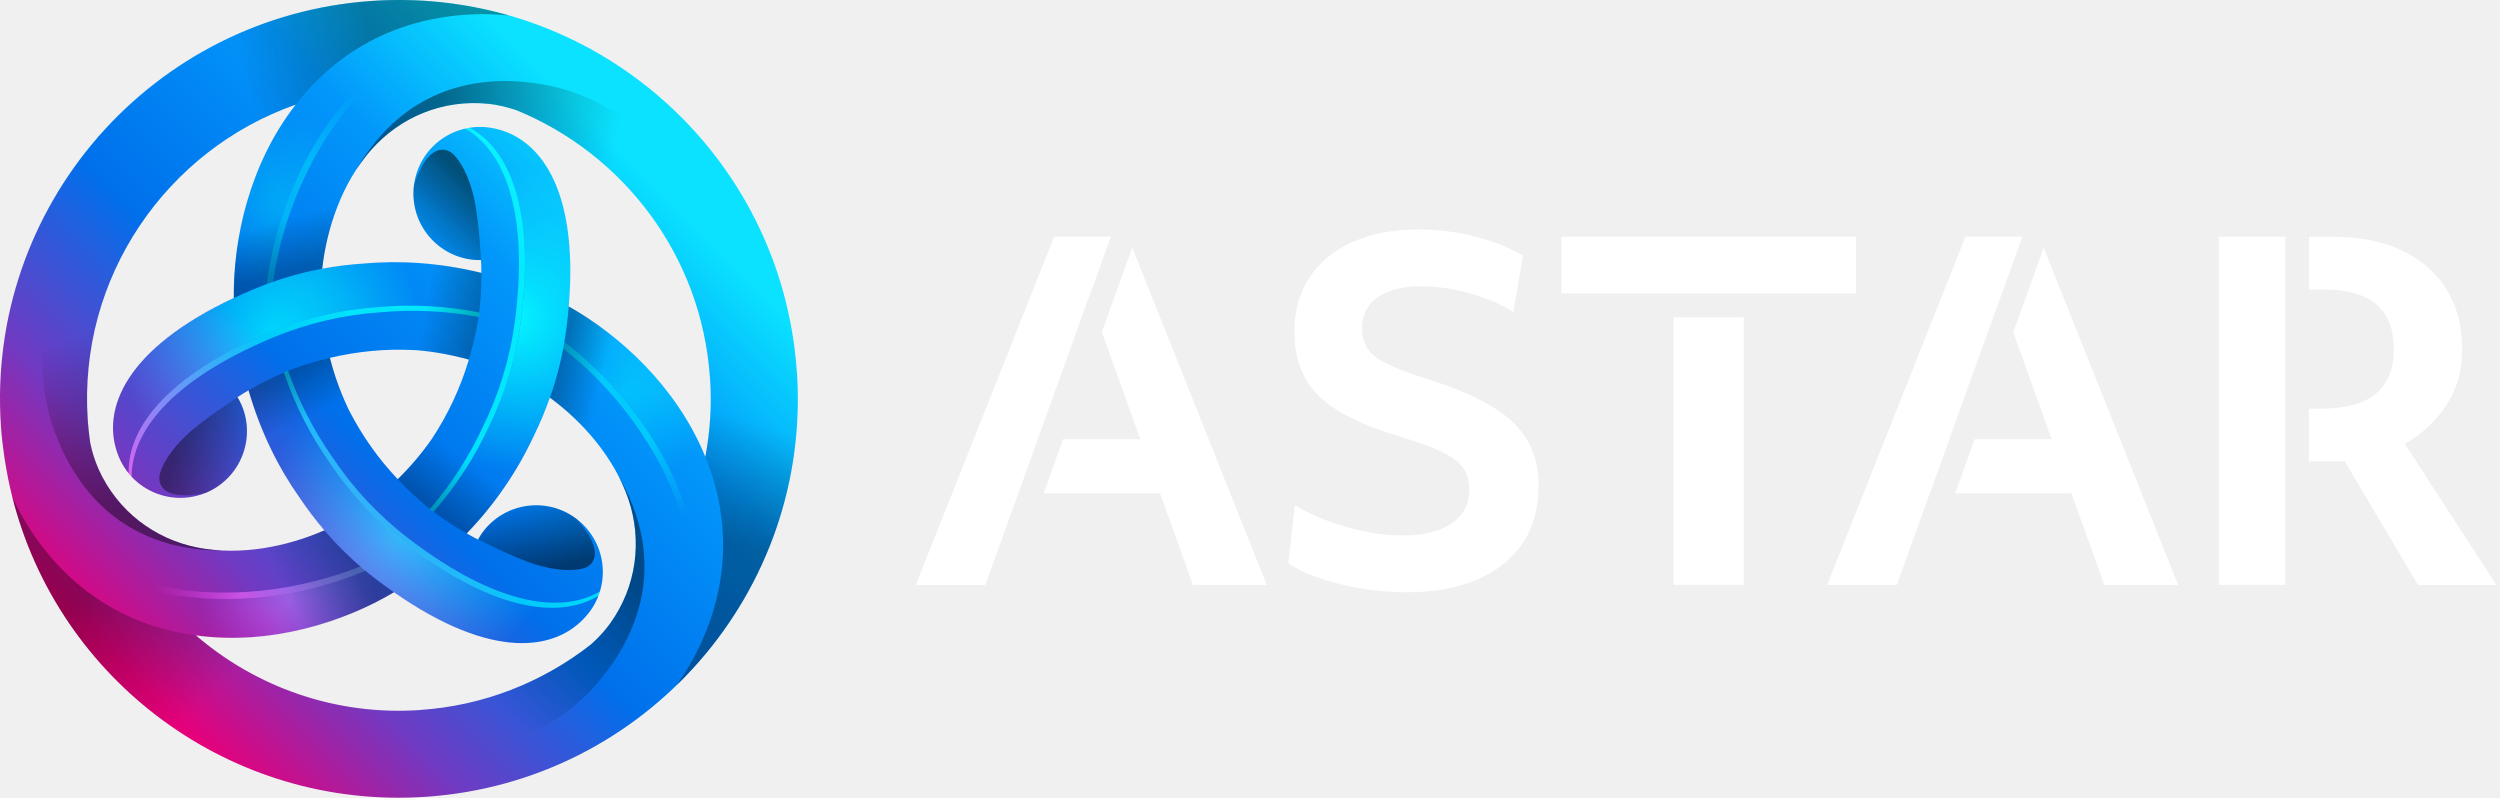
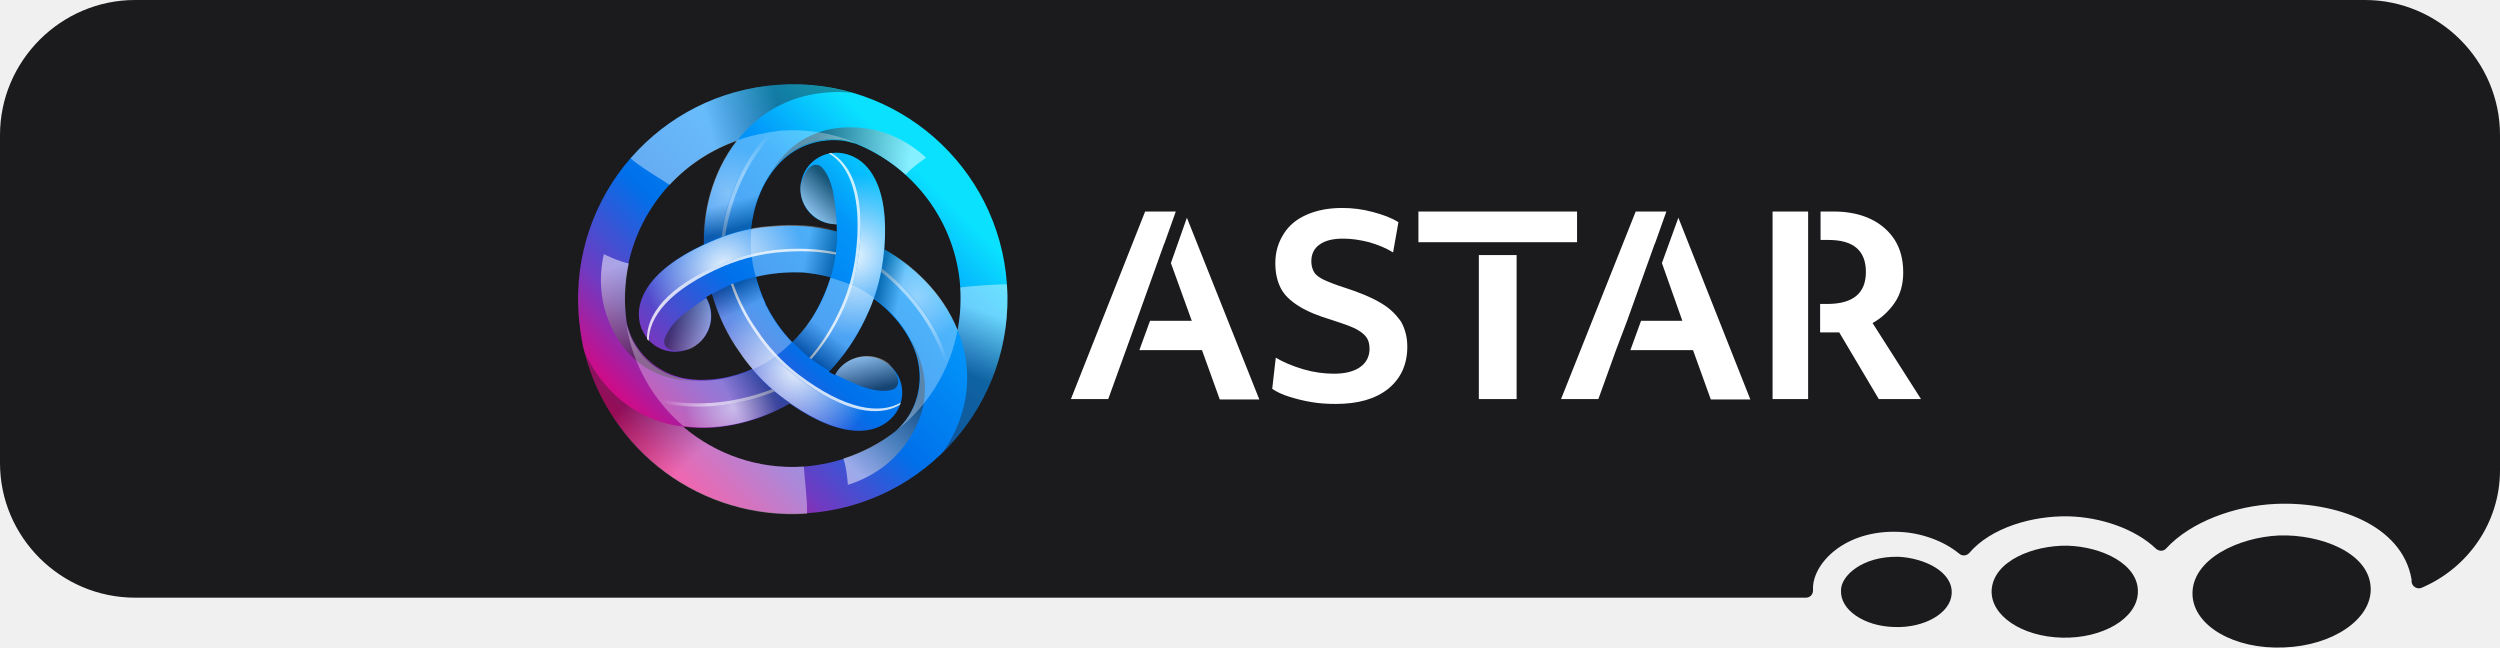
- <svg xmlns="http://www.w3.org/2000/svg" width="188" height="60" fill="none">
-   <path d="M59.923 27.965C58.8 11.433 44.49-1.053 27.963.07 19.73.631 12.5 4.466 7.454 10.211l-.015-.01c-.036.046-.067.092-.098.138C2.33 16.12-.49 23.801.07 32.036c.052.786.144 1.556.257 2.32 0 .037.01.067.015.103.077.503.165 1.007.262 1.5a29.526 29.526 0 0 0 .308 1.36c3.466 13.816 16.409 23.601 31.123 22.6 16.527-1.124 29.018-15.433 27.894-31.964l-.006.01Zm-6.53.446c.139 2.034.01 4.026-.354 5.946 0-.01-.01-.02-.01-.031-2.178-5.314-6.48-9.154-10.259-11.275.765-9.005-2.29-12.804-5.75-13.42a5.005 5.005 0 0 0-5.889 4.287 5.005 5.005 0 0 0 4.334 5.606c.241.031.477.041.708.036a19 19 0 0 1 .026.965c-3.199-.79-6.187-.95-8.913-.703a25.738 25.738 0 0 0-3.055.385c.34-3.04 1.484-6.459 3.697-8.954 2.14-2.418 5.324-3.799 8.794-3.445.658.067 1.361.231 1.992.442.031.01.062.02.088.025 8.04 3.276 13.96 10.91 14.586 20.136h.005Zm-20.911 4.58s0 .005-.005.01a21.148 21.148 0 0 1-2.567 3.035 22.32 22.32 0 0 1-3.615-5.088c-.046-.098-.097-.185-.144-.283v-.01a21.503 21.503 0 0 1-1.345-3.743c2.13-.503 4.22-.688 6.218-.59l.318.015h.01c1.253.103 2.557.334 3.907.704a22.359 22.359 0 0 1-2.772 5.945l-.005.005ZM22.234 7.87l-.015.02c-3.517 4.539-4.688 10.181-4.636 14.514-8.184 3.84-9.94 8.384-8.749 11.69.03.093.067.18.103.268a5.013 5.013 0 0 0 6.556 2.69 5.013 5.013 0 0 0 2.69-6.556 5.22 5.22 0 0 0-.323-.632c.257-.17.534-.338.832-.513.913 3.168 2.264 5.843 3.84 8.081.57.847 1.186 1.663 1.858 2.449-2.803 1.227-6.335 1.946-9.606 1.278-3.162-.646-5.95-2.71-7.382-5.894a9.532 9.532 0 0 1-.616-1.945 23.767 23.767 0 0 1-.19-1.73c-.73-10.746 5.935-20.311 15.638-23.72Zm9.354 45.524c-6.381.436-12.347-1.74-16.855-5.612 5.689.776 11.162-1.032 14.89-3.244 7.418 5.17 12.234 4.42 14.503 1.735a5.01 5.01 0 0 0-.77-7.25 5.01 5.01 0 0 0-7.024.95c-.143.19-.272.396-.385.601-.272-.139-.56-.293-.852-.462a26.8 26.8 0 0 0 5.067-7.373 26.09 26.09 0 0 0 1.191-2.839c2.465 1.818 4.857 4.513 5.915 7.68 1.022 3.06.631 6.51-1.412 9.34a9.534 9.534 0 0 1-1.376 1.504l-.02.02a23.303 23.303 0 0 1-12.866 4.945l-.006.005Z" fill="url(#a)" />
-   <path style="mix-blend-mode:overlay" opacity=".9" d="M37.02 9.626a4.871 4.871 0 0 0-1.705-.02c2.871 1.56 4.96 5.909 3.862 14.493a25.672 25.672 0 0 1-2.428 8.03 26.734 26.734 0 0 1-4.144 6.355 23.653 23.653 0 0 0 2.49 1.638 26.8 26.8 0 0 0 5.068-7.372 25.498 25.498 0 0 0 2.428-8.03c1.31-10.217-1.904-14.437-5.57-15.09v-.004Z" fill="url(#b)" />
-   <path d="M39.176 24.094c1.099-8.58-.991-12.933-3.861-14.494-.113.015-.22.041-.334.067 2.809 1.617 4.831 5.96 3.748 14.427a25.673 25.673 0 0 1-2.428 8.03 26.61 26.61 0 0 1-3.969 6.15c.092.072.18.139.272.205a26.84 26.84 0 0 0 4.143-6.356 25.499 25.499 0 0 0 2.429-8.03Z" fill="#fff" style="mix-blend-mode:overlay" opacity=".8" />
-   <path style="mix-blend-mode:overlay" opacity=".5" d="M28.266 43.557c-.272-.205-.529-.421-.79-.637-4.236 1.767-10.105 2.875-15.937 1.52a23.383 23.383 0 0 0 3.188 3.342c5.689.776 11.162-1.032 14.89-3.244a44.311 44.311 0 0 1-1.356-.986l.005.005Z" fill="url(#c)" />
-   <path style="mix-blend-mode:overlay" opacity=".6" d="M27.48 42.92c-.128-.108-.261-.215-.384-.323-4.267 1.704-10.166 2.726-15.983 1.273.144.19.288.385.431.57 5.828 1.355 11.701.247 15.937-1.52Z" fill="url(#d)" />
-   <path style="mix-blend-mode:overlay" opacity=".9" d="M8.839 34.1c.03.092.067.18.103.267.19.452.436.857.734 1.222-.082-3.265 2.639-7.255 10.617-10.592a25.619 25.619 0 0 1 8.168-1.91 26.604 26.604 0 0 1 7.578.411c.129-1.078.18-2.084.17-2.973a26.757 26.757 0 0 0-8.918-.703 25.649 25.649 0 0 0-8.169 1.91C9.62 25.706 7.571 30.599 8.84 34.105V34.1Z" fill="url(#e)" />
-   <path d="M20.293 25.002c-7.978 3.338-10.7 7.327-10.617 10.592.072.087.149.17.226.252-.006-3.24 2.746-7.162 10.617-10.459a25.622 25.622 0 0 1 8.168-1.91 26.717 26.717 0 0 1 7.311.36 7.67 7.67 0 0 0 .041-.339 26.794 26.794 0 0 0-7.578-.41 25.651 25.651 0 0 0-8.168 1.91v.004Z" fill="#fff" style="mix-blend-mode:overlay" opacity=".8" />
-   <path style="mix-blend-mode:overlay" opacity=".4" d="M42.601 24.715c-.04.339-.097.667-.154 1.001 3.645 2.783 7.542 7.316 9.288 13.04a23.595 23.595 0 0 0 1.299-4.435c-2.172-5.314-6.474-9.15-10.253-11.27-.046.54-.103 1.089-.175 1.664h-.005Z" fill="url(#f)" />
-   <path style="mix-blend-mode:overlay" opacity=".5" d="M42.447 25.716c-.031.164-.057.334-.088.498 3.61 2.844 7.445 7.44 9.093 13.205.097-.22.19-.442.277-.662-1.745-5.725-5.637-10.253-9.288-13.041h.006Z" fill="url(#g)" />
-   <path style="mix-blend-mode:overlay" opacity=".9" d="M44.126 46.268a5.13 5.13 0 0 0 .873-1.468c-2.788 1.704-7.6 1.34-14.484-3.903a25.524 25.524 0 0 1-5.74-6.12 26.634 26.634 0 0 1-3.435-6.766c-.996.426-1.894.888-2.664 1.34a26.87 26.87 0 0 0 3.85 8.076c1.54 2.3 3.46 4.38 5.74 6.12 8.194 6.243 13.457 5.57 15.854 2.72h.006Z" fill="url(#h)" />
-   <path d="M30.52 40.898c6.879 5.241 11.695 5.606 14.482 3.901.041-.107.077-.215.108-.318-2.803 1.628-7.578 1.201-14.365-3.968a25.526 25.526 0 0 1-5.74-6.12 26.648 26.648 0 0 1-3.342-6.51c-.108.046-.21.087-.313.133a26.633 26.633 0 0 0 3.434 6.767c1.54 2.3 3.46 4.38 5.74 6.12l-.005-.005Z" fill="#fff" style="mix-blend-mode:overlay" opacity=".8" />
-   <path style="mix-blend-mode:overlay" opacity=".3" d="M19.117 21.722c.313-.129.626-.247.944-.365.586-4.549 2.562-10.191 6.65-14.56-1.53.22-3.035.58-4.493 1.088C18.7 12.424 17.53 18.066 17.582 22.4c.487-.23.996-.457 1.53-.677h.005Z" fill="url(#i)" />
-   <path style="mix-blend-mode:overlay" opacity=".4" d="M20.06 21.357c.16-.056.314-.118.473-.174.657-4.55 2.721-10.166 6.885-14.479-.236.026-.473.057-.709.088-4.087 4.374-6.063 10.011-6.648 14.56v.005Z" fill="url(#j)" />
-   <path style="mix-blend-mode:multiply" opacity=".4" d="M27.963.071c-8.235.56-15.463 4.395-20.51 10.14l-.113.128c.98.976 4.194 2.896 5.493 3.697A23.43 23.43 0 0 1 22.24 7.87c.252-.329.518-.652.796-.965 3.388-3.825 8.014-5.843 13.384-5.843.596 0 1.813.098 1.838.098A29.793 29.793 0 0 0 27.964.07Z" fill="url(#k)" />
-   <path style="mix-blend-mode:multiply" opacity=".4" d="M31.588 53.399c-6.381.436-12.347-1.74-16.855-5.611a17.994 17.994 0 0 1-1.263-.211c-5.006-1.022-9.072-4.02-11.752-8.666a17.608 17.608 0 0 1-.806-1.582c3.466 13.816 16.409 23.602 31.118 22.6.067-1.514-.38-5.03-.447-6.53h.005Z" fill="url(#l)" />
-   <path style="mix-blend-mode:multiply" opacity=".4" d="M59.924 27.965c-.924-.093-5.422.262-6.53.446.138 2.034.01 4.026-.355 5.946.154.38.303.77.436 1.165 1.618 4.847 1.053 9.863-1.627 14.514a17.779 17.779 0 0 1-.965 1.49s.015-.011.02-.021c6.095-5.93 9.642-14.391 9.021-23.535v-.005Z" fill="url(#m)" />
-   <path style="mix-blend-mode:multiply" opacity=".5" d="M36.728 7.803c.657.067 1.36.231 1.992.442.03.01.062.02.087.025a23.587 23.587 0 0 1 6.998 4.426s.01.005.015.01c.986-1.124 2.88-2.361 2.88-2.361s-2.9-2.968-7.341-3.892c-3.106-.647-10.114-1.268-14.535 6.253l.041-.04c.329-.494.673-.976 1.068-1.418 2.141-2.418 5.324-3.8 8.795-3.445Z" fill="url(#n)" />
-   <path style="mix-blend-mode:multiply" opacity=".5" d="M45.856 46.925a9.537 9.537 0 0 1-1.376 1.504c-.02.02-.046.041-.067.062a23.606 23.606 0 0 1-7.331 3.845c-.005 0-.01 0-.016.005.483 1.417.606 3.676.606 3.676s4.02-1.026 7.04-4.41c2.11-2.367 6.155-8.127 1.852-15.715 0 0 .006.025.016.056.267.53.508 1.073.693 1.633 1.022 3.06.631 6.51-1.412 9.339l-.005.005Z" fill="url(#o)" />
-   <path style="mix-blend-mode:multiply" opacity=".5" d="M7.413 35.276a9.531 9.531 0 0 1-.617-1.946c-.005-.03-.015-.062-.02-.093-.38-2.767-.257-5.57.334-8.27v-.016c-1.469-.288-3.486-1.314-3.486-1.314s-1.12 4 .303 8.302c.996 3.013 3.958 9.395 12.68 9.462 0 0-.025-.006-.056-.016-.59-.036-1.18-.097-1.76-.215-3.163-.647-5.951-2.711-7.384-5.894h.006Z" fill="url(#p)" />
-   <path style="mix-blend-mode:multiply" opacity=".6" d="M35.465 19.52c.241.03.477.04.708.035 0 0-.159-3.116-.539-4.718-.385-1.597-.95-2.66-1.566-3.26-.446-.431-1.848-.966-2.936 2.33a5.005 5.005 0 0 0 4.333 5.607v.005Z" fill="url(#q)" />
-   <path style="mix-blend-mode:multiply" opacity=".5" d="M18.19 30.506a5.221 5.221 0 0 0-.324-.631s-2.624 1.694-3.815 2.823c-1.191 1.13-1.828 2.152-2.038 2.988-.149.601.087 2.08 3.486 1.376a5.013 5.013 0 0 0 2.69-6.556Z" fill="url(#r)" />
-   <path style="mix-blend-mode:multiply" opacity=".6" d="M36.338 39.968c-.144.19-.272.396-.385.6 0 0 2.778 1.423 4.354 1.89 1.576.468 2.777.509 3.604.272.596-.169 1.756-1.119-.55-3.706a5.01 5.01 0 0 0-7.023.95v-.006Z" fill="url(#s)" />
-   <path style="mix-blend-mode:multiply" opacity=".3" d="M35.26 27.046c-.63 2.095-1.514 4-2.597 5.678-.057.087-.113.175-.175.267 0 0 0 .005-.005.01a21.149 21.149 0 0 1-2.567 3.035c.688.729 1.427 1.437 2.244 2.11a23.507 23.507 0 0 0 2.936 1.971 26.798 26.798 0 0 0 5.068-7.372 26.08 26.08 0 0 0 1.19-2.84c-1.057-.775-2.125-1.396-3.11-1.817a22.816 22.816 0 0 0-2.989-1.042h.006Z" fill="url(#t)" />
-   <path style="mix-blend-mode:multiply" opacity=".3" d="M14.734 47.788c5.688.775 11.161-1.032 14.889-3.245a44.311 44.311 0 0 1-1.356-.986 25.583 25.583 0 0 1-3.88-3.67c-2.804 1.226-6.336 1.945-9.607 1.277-3.162-.646-5.95-2.71-7.383-5.893a9.533 9.533 0 0 1-.616-1.946c.827 5.801 3.753 10.863 7.948 14.462h.005Z" fill="url(#u)" />
-   <path style="mix-blend-mode:multiply" opacity=".3" d="M29.915 36.035a22.32 22.32 0 0 1-3.614-5.087c-.046-.098-.098-.185-.144-.283v-.01a21.503 21.503 0 0 1-1.345-3.743c-.976.231-1.956.519-2.942.889a23.8 23.8 0 0 0-3.173 1.55c.914 3.168 2.264 5.843 3.84 8.081.57.847 1.187 1.663 1.86 2.449 1.2-.524 2.274-1.145 3.13-1.787a23.401 23.401 0 0 0 2.393-2.064l-.005.005Z" fill="url(#v)" />
-   <path style="mix-blend-mode:multiply" opacity=".3" d="M22.22 7.89c-3.517 4.539-4.688 10.181-4.636 14.514a40.21 40.21 0 0 1 1.535-.682 25.254 25.254 0 0 1 5.113-1.525c.34-3.04 1.484-6.459 3.697-8.954 2.14-2.418 5.324-3.8 8.795-3.445.657.067 1.36.231 1.992.442.03.01.061.02.087.025A23.262 23.262 0 0 0 28.4 6.597c-2.156.149-4.22.585-6.171 1.273-.005.005-.01.015-.015.02h.005Z" fill="url(#w)" />
-   <path style="mix-blend-mode:multiply" opacity=".3" d="M53.034 34.316c-2.176-5.314-6.479-9.155-10.258-11.275-.046.54-.102 1.094-.18 1.674a25.417 25.417 0 0 1-1.237 5.19c2.465 1.818 4.857 4.513 5.915 7.681 1.021 3.06.631 6.51-1.412 9.339a9.537 9.537 0 0 1-1.376 1.504l-.02.02c4.405-3.46 7.52-8.45 8.589-14.097 0-.01-.01-.021-.01-.031l-.01-.005Z" fill="url(#x)" />
-   <path style="mix-blend-mode:multiply" opacity=".3" d="M24.216 23.811a23.07 23.07 0 0 0 .59 3.101c2.131-.503 4.22-.688 6.218-.59l.318.015h.01c1.253.103 2.557.334 3.908.704.287-.96.529-1.957.703-2.994.19-1.293.246-2.49.241-3.532-3.198-.79-6.186-.95-8.912-.703a25.72 25.72 0 0 0-3.055.385c-.144 1.304-.15 2.541-.016 3.61l-.005.004Z" fill="url(#y)" />
-   <path d="m150.427 22.281-3.861 10.746h.031l3.851-10.684-.021-.062ZM81.892 22.281l-3.86 10.746h.015l3.86-10.71-.015-.036ZM82.857 24.966l2.895 8.061h-5.806l-1.464 4.066h8.749l2.48 6.895h5.55L85.147 18.616l-2.29 6.35Z" fill="#fff" />
-   <path d="m78.031 33.027 3.861-10.746.016.036 1.627-4.518h-4.261L68.867 43.99h5.227l3.953-10.962h-.016ZM112.077 30.496c-1.263-.745-2.942-1.443-5.032-2.085-1.196-.39-2.131-.75-2.808-1.083-.678-.334-1.15-.713-1.412-1.134-.262-.427-.395-.925-.395-1.5 0-1.011.39-1.791 1.17-2.34.781-.55 1.874-.827 3.276-.827 1.15 0 2.346.174 3.599.518 1.252.344 2.361.816 3.327 1.412l.724-4.236c-.986-.595-2.188-1.073-3.599-1.432a17.292 17.292 0 0 0-4.221-.534c-1.904 0-3.563.308-4.959.93-1.402.62-2.485 1.504-3.255 2.654s-1.155 2.505-1.155 4.066c0 1.335.256 2.485.775 3.46.518.976 1.36 1.823 2.531 2.531 1.17.714 2.711 1.356 4.615 1.93 1.376.417 2.444.807 3.204 1.171.76.365 1.289.776 1.587 1.222.297.447.446.98.446 1.602 0 1.078-.441 1.925-1.324 2.531-.883.606-2.11.914-3.671.914-1.356 0-2.773-.21-4.256-.637-1.484-.426-2.773-.97-3.877-1.637l-.482 4.374c.641.436 1.448.816 2.413 1.135.965.323 2.002.575 3.116.76 1.114.184 2.223.277 3.327.277 3.101 0 5.535-.709 7.306-2.12 1.766-1.413 2.654-3.369 2.654-5.874 0-1.33-.287-2.485-.862-3.46-.575-.976-1.494-1.839-2.757-2.583l-.005-.005ZM139.57 17.8h-22.154v4.27h22.154V17.8ZM131.128 23.858h-5.273v20.125h5.273V23.858ZM146.567 33.027l3.861-10.746.02.062 1.638-4.544h-4.282l-10.402 26.19h5.237l2.48-6.896h.01l1.469-4.066h-.031ZM151.397 24.987l2.886 8.04h-5.787l-1.463 4.066h8.733l2.48 6.895h5.55l-10.109-25.352-2.29 6.351ZM180.846 33.376a8.995 8.995 0 0 0 3.101-2.875c.806-1.207 1.207-2.613 1.207-4.22 0-1.746-.39-3.25-1.171-4.513-.78-1.263-1.894-2.239-3.342-2.927-1.448-.688-3.168-1.032-5.17-1.032h-1.833v3.964h1.14c3.491 0 5.236 1.494 5.236 4.477 0 2.983-1.802 4.477-5.411 4.477h-.97v3.963h2.69l5.514 9.303h5.894l-6.89-10.612.005-.005ZM171.857 17.8h-4.996v26.183h4.996V17.8Z" fill="#fff" />
-   <defs>
-     <linearGradient id="a" x1="9.527" y1="50.473" x2="47.776" y2="12.219" gradientUnits="userSpaceOnUse">
-       <stop stop-color="#E6007A" />
-       <stop offset=".21" stop-color="#703AC2" />
-       <stop offset=".46" stop-color="#0070EB" />
-       <stop offset=".77" stop-color="#0297FB" />
-       <stop offset="1" stop-color="#0AE2FF" />
-     </linearGradient>
-     <linearGradient id="d" x1="11.729" y1="43.963" x2="18.127" y2="43.875" gradientUnits="userSpaceOnUse">
-       <stop stop-color="#fff" stop-opacity="0" />
-       <stop offset="1" stop-color="#fff" />
-     </linearGradient>
-     <linearGradient id="g" x1="51.227" y1="38.832" x2="47.952" y2="33.336" gradientUnits="userSpaceOnUse">
-       <stop stop-color="#fff" stop-opacity="0" />
-       <stop offset="1" stop-color="#fff" />
-     </linearGradient>
-     <linearGradient id="j" x1="27.032" y1="7.193" x2="23.913" y2="12.78" gradientUnits="userSpaceOnUse">
-       <stop stop-color="#fff" stop-opacity="0" />
-       <stop offset="1" stop-color="#fff" />
-     </linearGradient>
-     <linearGradient id="k" x1="28.426" y1="4.353" x2="18.65" y2="7.197" gradientUnits="userSpaceOnUse">
-       <stop stop-color="#231F20" />
-       <stop offset="1" stop-color="#fff" />
-     </linearGradient>
-     <linearGradient id="l" x1="9.958" y1="41.627" x2="18.132" y2="50.159" gradientUnits="userSpaceOnUse">
-       <stop stop-color="#231F20" />
-       <stop offset="1" stop-color="#fff" />
-     </linearGradient>
-     <linearGradient id="m" x1="53.825" y1="40.343" x2="56.669" y2="31.697" gradientUnits="userSpaceOnUse">
-       <stop stop-color="#231F20" />
-       <stop offset="1" stop-color="#fff" />
-     </linearGradient>
-     <linearGradient id="n" x1="32.877" y1="9.302" x2="45.98" y2="12.301" gradientUnits="userSpaceOnUse">
-       <stop stop-color="#231F20" />
-       <stop offset="1" stop-color="#fff" />
-     </linearGradient>
-     <linearGradient id="o" x1="46.486" y1="42.84" x2="37.331" y2="52.69" gradientUnits="userSpaceOnUse">
-       <stop stop-color="#231F20" />
-       <stop offset="1" stop-color="#fff" />
-     </linearGradient>
-     <linearGradient id="p" x1="10.633" y1="37.861" x2="6.683" y2="25.012" gradientUnits="userSpaceOnUse">
-       <stop stop-color="#231F20" />
-       <stop offset="1" stop-color="#fff" />
-     </linearGradient>
-     <linearGradient id="q" x1="35.742" y1="14.133" x2="31.599" y2="18.282" gradientUnits="userSpaceOnUse">
-       <stop stop-color="#231F20" />
-       <stop offset="1" stop-color="#fff" />
-     </linearGradient>
-     <linearGradient id="r" x1="13.389" y1="32.951" x2="19.051" y2="34.472" gradientUnits="userSpaceOnUse">
-       <stop stop-color="#231F20" />
-       <stop offset="1" stop-color="#fff" />
-     </linearGradient>
-     <linearGradient id="s" x1="40.861" y1="42.903" x2="39.344" y2="37.243" gradientUnits="userSpaceOnUse">
-       <stop stop-color="#231F20" />
-       <stop offset="1" stop-color="#fff" />
-     </linearGradient>
-     <linearGradient id="t" x1="32.242" y1="37.868" x2="34.732" y2="34.434" gradientUnits="userSpaceOnUse">
-       <stop stop-color="#231F20" />
-       <stop offset="1" stop-color="#fff" />
-     </linearGradient>
-     <linearGradient id="u" x1="23.678" y1="36.38" x2="18.703" y2="38.752" gradientUnits="userSpaceOnUse">
-       <stop stop-color="#231F20" />
-       <stop offset="1" stop-color="#fff" />
-     </linearGradient>
-     <linearGradient id="v" x1="21.87" y1="28.098" x2="23.41" y2="31.297" gradientUnits="userSpaceOnUse">
-       <stop stop-color="#231F20" />
-       <stop offset="1" stop-color="#fff" />
-     </linearGradient>
-     <linearGradient id="w" x1="29.033" y1="18.22" x2="27.97" y2="14.549" gradientUnits="userSpaceOnUse">
-       <stop stop-color="#231F20" />
-       <stop offset="1" stop-color="#fff" />
-     </linearGradient>
-     <linearGradient id="x" x1="40.523" y1="35.034" x2="43.603" y2="35.743" gradientUnits="userSpaceOnUse">
-       <stop stop-color="#231F20" />
-       <stop offset="1" stop-color="#fff" />
-     </linearGradient>
-     <linearGradient id="y" x1="35.691" y1="24.628" x2="31.784" y2="23.919" gradientUnits="userSpaceOnUse">
-       <stop stop-color="#231F20" />
-       <stop offset="1" stop-color="#fff" />
-     </linearGradient>
-     <radialGradient id="b" cx="0" cy="0" r="1" gradientUnits="userSpaceOnUse" gradientTransform="translate(38.55 23.924) scale(11.408)">
-       <stop stop-color="#fff" />
-       <stop offset="1" stop-color="#fff" stop-opacity="0" />
-     </radialGradient>
-     <radialGradient id="c" cx="0" cy="0" r="1" gradientUnits="userSpaceOnUse" gradientTransform="matrix(6.63838 0 0 6.63839 21.69 45.087)">
-       <stop stop-color="#fff" />
-       <stop offset="1" stop-color="#fff" stop-opacity="0" />
-     </radialGradient>
-     <radialGradient id="e" cx="0" cy="0" r="1" gradientUnits="userSpaceOnUse" gradientTransform="rotate(-120 17.63 6.906) scale(11.408)">
-       <stop stop-color="#fff" />
-       <stop offset="1" stop-color="#fff" stop-opacity="0" />
-     </radialGradient>
-     <radialGradient id="f" cx="0" cy="0" r="1" gradientUnits="userSpaceOnUse" gradientTransform="rotate(-120 32.17 1.192) scale(6.63838)">
-       <stop stop-color="#fff" />
-       <stop offset="1" stop-color="#fff" stop-opacity="0" />
-     </radialGradient>
-     <radialGradient id="h" cx="0" cy="0" r="1" gradientUnits="userSpaceOnUse" gradientTransform="rotate(120 3.699 28.743) scale(11.408)">
-       <stop stop-color="#fff" />
-       <stop offset="1" stop-color="#fff" stop-opacity="0" />
-     </radialGradient>
-     <radialGradient id="i" cx="0" cy="0" r="1" gradientUnits="userSpaceOnUse" gradientTransform="rotate(120 6.136 13.716) scale(6.63838)">
-       <stop stop-color="#fff" />
-       <stop offset="1" stop-color="#fff" stop-opacity="0" />
-     </radialGradient>
-   </defs>
+ <svg xmlns="http://www.w3.org/2000/svg" version="1.1" id="Layer_1" x="0px" y="0px" viewBox="0 0 562.6 145.8" style="enable-background:new 0 0 562.6 145.8;" xml:space="preserve">
+   <style type="text/css">
+ 	.st0{fill:#1B1B1D;}
+ 	.st1{fill-rule:evenodd;clip-rule:evenodd;fill:#1B1B1D;}
+ 	.st2{fill:url(#SVGID_1_);}
+ 	.st3{opacity:0.9;fill:url(#SVGID_00000012467877381271228890000007683050734669049492_);enable-background:new    ;}
+ 	.st4{opacity:0.8;fill:#FFFFFF;enable-background:new    ;}
+ 	.st5{opacity:0.5;fill:url(#SVGID_00000066505900901247340650000000093544539409297594_);enable-background:new    ;}
+ 	.st6{opacity:0.6;fill:url(#SVGID_00000001644879199189232570000013665241268096221866_);enable-background:new    ;}
+ 	.st7{opacity:0.9;fill:url(#SVGID_00000023248473091150096750000003597227493815677067_);enable-background:new    ;}
+ 	.st8{opacity:0.4;fill:url(#SVGID_00000144323909694602749230000015451638196725939605_);enable-background:new    ;}
+ 	.st9{opacity:0.5;fill:url(#SVGID_00000114761462024034248930000017521524841508707223_);enable-background:new    ;}
+ 	.st10{opacity:0.9;fill:url(#SVGID_00000080176459877682057030000005216130992257168770_);enable-background:new    ;}
+ 	.st11{opacity:0.3;fill:url(#SVGID_00000132803011261213916150000017543302028775007374_);enable-background:new    ;}
+ 	.st12{opacity:0.4;fill:url(#SVGID_00000016765803523350561290000002325075005341213352_);enable-background:new    ;}
+ 	.st13{opacity:0.4;fill:url(#SVGID_00000154387277211614912930000011618816906541854908_);enable-background:new    ;}
+ 	.st14{opacity:0.4;fill:url(#SVGID_00000045595183913561206240000013276202647370934432_);enable-background:new    ;}
+ 	.st15{opacity:0.4;fill:url(#SVGID_00000059292899745596563610000005085129293958971527_);enable-background:new    ;}
+ 	.st16{opacity:0.5;fill:url(#SVGID_00000109748465262454950300000016642036578471441047_);enable-background:new    ;}
+ 	.st17{opacity:0.5;fill:url(#SVGID_00000064327826152850834220000015158409233746353556_);enable-background:new    ;}
+ 	.st18{opacity:0.5;fill:url(#SVGID_00000011020838167649680230000012054816428020992144_);enable-background:new    ;}
+ 	.st19{opacity:0.6;fill:url(#SVGID_00000002354524814294294810000007665270391361957030_);enable-background:new    ;}
+ 	.st20{opacity:0.5;fill:url(#SVGID_00000106835900580078959570000016848334247075104904_);enable-background:new    ;}
+ 	.st21{opacity:0.6;fill:url(#SVGID_00000052089996913632256450000000830118993901113494_);enable-background:new    ;}
+ 	.st22{opacity:0.3;fill:url(#SVGID_00000182505860083904847230000007951065371817329298_);enable-background:new    ;}
+ 	.st23{opacity:0.3;fill:url(#SVGID_00000092440483007842943680000009764960992645018303_);enable-background:new    ;}
+ 	.st24{opacity:0.3;fill:url(#SVGID_00000175299609386089630570000002142041230134658984_);enable-background:new    ;}
+ 	.st25{opacity:0.3;fill:url(#SVGID_00000151518126629797706750000003834017456881575060_);enable-background:new    ;}
+ 	.st26{opacity:0.3;fill:url(#SVGID_00000140723879024711085560000001689481434764690864_);enable-background:new    ;}
+ 	.st27{opacity:0.3;fill:url(#SVGID_00000175288665290220960430000009979738799241543563_);enable-background:new    ;}
+ 	.st28{fill:#FFFFFF;}
+ </style>
+   <g>
+     <g>
+       <path class="st0" d="M562.6,30.4v75.4c0,11.9-7.3,22.1-17.7,26.5c-1,0.4-2.2-0.4-2.2-1.5c0-0.2,0-0.3,0-0.4    c-2.1-12.3-17.1-17.6-30.6-17c-9.1,0.4-19.1,4-24.6,10c-0.6,0.7-1.6,0.7-2.3,0.1c-4.7-4.5-12.4-7.1-19.6-7.3    c-8.3-0.2-17.6,2.6-22.4,8.2c-0.6,0.7-1.6,0.8-2.3,0.2c-3.5-2.9-8.6-4.7-13.4-4.9c-12.5-0.6-19.7,7.3-19.5,12.9c0,0.1,0,0.2,0,0.3    c0,0.9-0.7,1.6-1.6,1.6h-376C13.7,134.5,0,120.9,0,104.2V30.4C0,13.7,13.7,0,30.4,0h501.8C548.9,0,562.6,13.7,562.6,30.4z" />
+       <g>
+         <path class="st1" d="M533.5,132.3c0.3,7-8.5,13-19.5,13.4c-11.1,0.5-20.3-4.8-20.6-11.8c-0.3-8,10.3-13,19.5-13.4     C522.1,120.2,533.2,124.3,533.5,132.3z" />
+         <path class="st1" d="M481.1,133.5c-0.3,5.7-7.9,10.2-17,10c-9.1-0.2-16.2-5-15.9-10.7c0.4-6.6,9.4-10.1,17-10     C473,123,481.5,127,481.1,133.5z" />
+         <path class="st1" d="M439.2,133.7c-0.3,4.3-6.2,7.7-13,7.4c-6.8-0.2-12.1-3.9-11.9-8.2c-0.1-3.2,4.7-7.8,13-7.6     C433.1,125.6,439.6,128.7,439.2,133.7z" />
+       </g>
+     </g>
+     <g>
+       <linearGradient id="SVGID_1_" gradientUnits="userSpaceOnUse" x1="145.395" y1="45.078" x2="207.018" y2="106.709" gradientTransform="matrix(1 0 0 -1 0 145.3312)">
+         <stop offset="0" style="stop-color:#E5007A" />
+         <stop offset="0.21" style="stop-color:#703AC1" />
+         <stop offset="0.46" style="stop-color:#0070EA" />
+         <stop offset="0.77" style="stop-color:#0296FA" />
+         <stop offset="1" style="stop-color:#0AE1FF" />
+       </linearGradient>
+       <path class="st2" d="M226.6,64c-1.8-26.6-24.9-46.8-51.5-44.9c-13.3,0.9-24.9,7.1-33,16.3l0,0c-0.1,0.1-0.1,0.1-0.2,0.2    c-8.1,9.3-12.6,21.7-11.7,35c0.1,1.3,0.2,2.5,0.4,3.7c0,0.1,0,0.1,0,0.2c0.1,0.8,0.3,1.6,0.4,2.4c0.1,0.7,0.3,1.5,0.5,2.2    c5.6,22.3,26.4,38,50.1,36.4C208.3,113.7,228.4,90.6,226.6,64L226.6,64z M216.1,64.7c0.2,3.3,0,6.5-0.6,9.6c0,0,0,0,0,0    C212,65.7,205,59.5,199,56.1c1.2-14.5-3.7-20.6-9.3-21.6c-4.4-0.8-8.6,2.1-9.4,6.4c0,0.2-0.1,0.3-0.1,0.5c-0.6,4.4,2.5,8.5,7,9    c0,0,0,0,0,0c0.4,0,0.8,0.1,1.1,0.1c0,0.5,0,1,0,1.6c-5.2-1.3-10-1.5-14.4-1.1c-1.7,0.1-3.3,0.3-4.9,0.6c0.5-4.9,2.4-10.4,6-14.4    c3.4-3.9,8.6-6.1,14.2-5.6c1.1,0.1,2.2,0.4,3.2,0.7c0,0,0.1,0,0.1,0C205.5,37.5,215.1,49.8,216.1,64.7    C216.1,64.7,216.1,64.7,216.1,64.7z M182.4,72.1C182.4,72.1,182.4,72.1,182.4,72.1c-1.2,1.8-2.6,3.4-4.1,4.9    c-2.3-2.4-4.3-5.2-5.8-8.2c-0.1-0.2-0.2-0.3-0.2-0.5v0c-0.9-1.9-1.6-4-2.2-6c3.4-0.8,6.8-1.1,10-1l0.5,0h0c2,0.2,4.1,0.5,6.3,1.1    C185.8,65.9,184.3,69.1,182.4,72.1C182.4,72.1,182.4,72.1,182.4,72.1z M165.9,31.6L165.9,31.6c-5.7,7.3-7.6,16.4-7.5,23.4    c-13.2,6.2-16,13.5-14.1,18.8c0,0.1,0.1,0.3,0.2,0.4c1.7,4.1,6.4,6.1,10.6,4.3c4.1-1.7,6.1-6.4,4.3-10.6c-0.2-0.4-0.3-0.7-0.5-1    c0.4-0.3,0.9-0.5,1.3-0.8c1.5,5.1,3.6,9.4,6.2,13c0.9,1.4,1.9,2.7,3,3.9c-4.5,2-10.2,3.1-15.5,2.1c-5.1-1-9.6-4.4-11.9-9.5    c-0.4-1-0.8-2.1-1-3.1c-0.1-0.9-0.2-1.9-0.3-2.8C139.5,52.5,150.2,37.1,165.9,31.6z M180.9,105c-10.3,0.7-19.9-2.8-27.2-9    c9.2,1.3,18-1.7,24-5.2c12,8.3,19.7,7.1,23.4,2.8c2.9-3.4,2.5-8.5-0.9-11.4c-0.1-0.1-0.2-0.2-0.4-0.3c-3.5-2.7-8.6-2-11.3,1.5    c0,0,0,0,0,0c-0.2,0.3-0.4,0.6-0.6,1c-0.4-0.2-0.9-0.5-1.4-0.7c3.4-3.5,6.1-7.5,8.2-11.9c0.7-1.5,1.4-3,1.9-4.6    c4,2.9,7.8,7.3,9.5,12.4c1.6,4.9,1,10.5-2.3,15c-0.7,0.9-1.4,1.7-2.2,2.4l0,0C195.7,101.7,188.5,104.4,180.9,105    C180.9,105,180.9,105,180.9,105z" />
+       <radialGradient id="SVGID_00000114755492848893036340000001219846908497457328_" cx="-182.129" cy="532.265" r="1.611" gradientTransform="matrix(11.408 0 0 -11.408 2269.879 6129.559)" gradientUnits="userSpaceOnUse">
+         <stop offset="0" style="stop-color:#FFFFFF" />
+         <stop offset="1" style="stop-color:#FFFFFF;stop-opacity:0" />
+       </radialGradient>
+       <path style="opacity:0.9;fill:url(#SVGID_00000114755492848893036340000001219846908497457328_);enable-background:new    ;" d="    M189.7,34.4c-0.9-0.2-1.8-0.2-2.7,0c4.6,2.5,8,9.5,6.2,23.3c-0.6,4.5-1.9,8.9-3.9,12.9c-1.7,3.7-4,7.2-6.7,10.2    c1.3,1,2.6,1.8,4,2.6c3.4-3.5,6.1-7.5,8.2-11.9c2-4.1,3.3-8.4,3.9-12.9C200.8,42.3,195.6,35.5,189.7,34.4L189.7,34.4L189.7,34.4z" />
+       <path class="st4" d="M193.2,57.8c1.8-13.8-1.6-20.8-6.2-23.4c-0.2,0-0.4,0.1-0.5,0.1c4.5,2.6,7.8,9.6,6,23.2    c-0.6,4.5-1.9,8.9-3.9,12.9c-1.7,3.6-3.8,6.9-6.4,9.9c0.1,0.1,0.3,0.2,0.4,0.3c2.7-3.1,4.9-6.5,6.7-10.2    C191.3,66.6,192.6,62.3,193.2,57.8L193.2,57.8z" />
+       <radialGradient id="SVGID_00000012470860888707297970000003068968848834425267_" cx="-160.504" cy="501.289" r="1.611" gradientTransform="matrix(6.6384 0 0 -6.6384 1230.479 3419.33)" gradientUnits="userSpaceOnUse">
+         <stop offset="0" style="stop-color:#FFFFFF" />
+         <stop offset="1" style="stop-color:#FFFFFF;stop-opacity:0" />
+       </radialGradient>
+       <path style="opacity:0.5;fill:url(#SVGID_00000012470860888707297970000003068968848834425267_);enable-background:new    ;" d="    M175.6,89.1c-0.4-0.3-0.9-0.7-1.3-1c-6.8,2.8-16.3,4.6-25.7,2.4c1.5,2,3.3,3.8,5.1,5.4c9.2,1.3,18-1.7,24-5.2    C177,90.2,176.3,89.6,175.6,89.1L175.6,89.1z" />
+       <linearGradient id="SVGID_00000174580544273324658280000001110774671026299810_" gradientUnits="userSpaceOnUse" x1="148.944" y1="55.564" x2="159.252" y2="55.706" gradientTransform="matrix(1 0 0 -1 0 145.3312)">
+         <stop offset="0" style="stop-color:#FFFFFF;stop-opacity:0" />
+         <stop offset="1" style="stop-color:#FFFFFF" />
+       </linearGradient>
+       <path style="opacity:0.6;fill:url(#SVGID_00000174580544273324658280000001110774671026299810_);enable-background:new    ;" d="    M174.3,88.1c-0.2-0.2-0.4-0.3-0.6-0.5c-6.9,2.7-16.4,4.4-25.8,2.1c0.2,0.3,0.5,0.6,0.7,0.9C158,92.7,167.5,90.9,174.3,88.1    L174.3,88.1z" />
+       <radialGradient id="SVGID_00000007393630448066614850000008884661824723785856_" cx="-265.097" cy="565.815" r="1.611" gradientTransform="matrix(-5.704 -9.8796 -9.8796 5.704 4240.938 -5786.243)" gradientUnits="userSpaceOnUse">
+         <stop offset="0" style="stop-color:#FFFFFF" />
+         <stop offset="1" style="stop-color:#FFFFFF;stop-opacity:0" />
+       </radialGradient>
+       <path style="opacity:0.9;fill:url(#SVGID_00000007393630448066614850000008884661824723785856_);enable-background:new    ;" d="    M144.3,73.9c0,0.1,0.1,0.3,0.2,0.4c0.3,0.7,0.7,1.4,1.2,2c-0.1-5.3,4.3-11.7,17.1-17.1c4.2-1.7,8.6-2.8,13.2-3.1    c4.1-0.4,8.2-0.1,12.2,0.7c0.2-1.7,0.3-3.4,0.3-4.8c-4.7-1.2-9.5-1.6-14.4-1.1c-4.5,0.3-9,1.3-13.2,3.1    C145.5,60.4,142.2,68.2,144.3,73.9L144.3,73.9L144.3,73.9z" />
+       <path class="st4" d="M162.7,59.2c-12.9,5.4-17.2,11.8-17.1,17.1c0.1,0.1,0.2,0.3,0.4,0.4c0-5.2,4.4-11.5,17.1-16.9    c4.2-1.7,8.6-2.8,13.2-3.1c3.9-0.3,7.9-0.2,11.8,0.6c0-0.2,0-0.4,0.1-0.5c-4-0.8-8.1-1-12.2-0.7C171.4,56.4,166.9,57.5,162.7,59.2    L162.7,59.2z" />
+       <radialGradient id="SVGID_00000117672438512623085290000012925626324853402768_" cx="-303.085" cy="558.945" r="1.611" gradientTransform="matrix(-3.3192 -5.749 -5.749 3.3192 2413.507 -3530.978)" gradientUnits="userSpaceOnUse">
+         <stop offset="0" style="stop-color:#FFFFFF" />
+         <stop offset="1" style="stop-color:#FFFFFF;stop-opacity:0" />
+       </radialGradient>
+       <path style="opacity:0.4;fill:url(#SVGID_00000117672438512623085290000012925626324853402768_);enable-background:new    ;" d="    M198.7,58.8c-0.1,0.5-0.2,1.1-0.2,1.6c5.9,4.5,12.2,11.8,15,21c0.9-2.3,1.6-4.7,2.1-7.1c-3.5-8.6-10.4-14.7-16.5-18.2    C198.9,56.9,198.8,57.8,198.7,58.8C198.7,58.8,198.7,58.8,198.7,58.8z" />
+       <linearGradient id="SVGID_00000090999820513358544070000018318122755072721070_" gradientUnits="userSpaceOnUse" x1="212.572" y1="63.826" x2="207.296" y2="72.681" gradientTransform="matrix(1 0 0 -1 0 145.3312)">
+         <stop offset="0" style="stop-color:#FFFFFF;stop-opacity:0" />
+         <stop offset="1" style="stop-color:#FFFFFF" />
+       </linearGradient>
+       <path style="opacity:0.5;fill:url(#SVGID_00000090999820513358544070000018318122755072721070_);enable-background:new    ;" d="    M198.4,60.4c0,0.3-0.1,0.5-0.1,0.8c5.8,4.6,12,12,14.6,21.3c0.2-0.4,0.3-0.7,0.4-1.1C210.6,72.2,204.3,64.9,198.4,60.4L198.4,60.4    z" />
+       <radialGradient id="SVGID_00000181773445287422313400000013832139297715383740_" cx="-194.568" cy="620.854" r="1.611" gradientTransform="matrix(-5.704 9.8796 9.8796 5.704 -7064.52 -1535.857)" gradientUnits="userSpaceOnUse">
+         <stop offset="0" style="stop-color:#FFFFFF" />
+         <stop offset="1" style="stop-color:#FFFFFF;stop-opacity:0" />
+       </radialGradient>
+       <path style="opacity:0.9;fill:url(#SVGID_00000181773445287422313400000013832139297715383740_);enable-background:new    ;" d="    M201.1,93.5c0.6-0.7,1.1-1.5,1.4-2.4c-4.5,2.7-12.2,2.2-23.3-6.3c-3.6-2.8-6.7-6.1-9.2-9.9c-2.4-3.4-4.2-7-5.5-10.9    c-1.6,0.7-3.1,1.4-4.3,2.2c1.3,4.7,3.4,9.1,6.2,13c2.5,3.7,5.6,7.1,9.2,9.9C188.8,99.2,197.3,98.1,201.1,93.5L201.1,93.5    L201.1,93.5z" />
+       <path class="st4" d="M179.2,84.8c11.1,8.4,18.8,9,23.3,6.3c0.1-0.2,0.1-0.3,0.2-0.5c-4.5,2.6-12.2,1.9-23.1-6.4    c-3.6-2.8-6.7-6.1-9.2-9.9c-2.3-3.2-4.1-6.8-5.4-10.5c-0.2,0.1-0.3,0.1-0.5,0.2c1.3,3.9,3.2,7.6,5.5,10.9    C172.5,78.7,175.6,82,179.2,84.8L179.2,84.8L179.2,84.8z" />
+       <radialGradient id="SVGID_00000182485973546534223370000002414120853842732443_" cx="-181.863" cy="653.596" r="1.611" gradientTransform="matrix(-3.3192 5.749 5.749 3.3192 -4197.149 -1080.354)" gradientUnits="userSpaceOnUse">
+         <stop offset="0" style="stop-color:#FFFFFF" />
+         <stop offset="1" style="stop-color:#FFFFFF;stop-opacity:0" />
+       </radialGradient>
+       <path style="opacity:0.3;fill:url(#SVGID_00000182485973546534223370000002414120853842732443_);enable-background:new    ;" d="    M160.8,53.9c0.5-0.2,1-0.4,1.5-0.6c0.9-7.3,4.1-16.4,10.7-23.5c-2.5,0.4-4.9,0.9-7.2,1.8c-5.7,7.3-7.6,16.4-7.5,23.4    C159.2,54.7,160,54.3,160.8,53.9L160.8,53.9L160.8,53.9z" />
+       <linearGradient id="SVGID_00000085935467317087968380000003945957618015484038_" gradientUnits="userSpaceOnUse" x1="173.588" y1="114.81" x2="168.563" y2="105.809" gradientTransform="matrix(1 0 0 -1 0 145.3312)">
+         <stop offset="0" style="stop-color:#FFFFFF;stop-opacity:0" />
+         <stop offset="1" style="stop-color:#FFFFFF" />
+       </linearGradient>
+       <path style="opacity:0.4;fill:url(#SVGID_00000085935467317087968380000003945957618015484038_);enable-background:new    ;" d="    M162.4,53.3c0.3-0.1,0.5-0.2,0.8-0.3c1.1-7.3,4.4-16.4,11.1-23.3c-0.4,0-0.8,0.1-1.1,0.1C166.5,36.9,163.3,46,162.4,53.3    L162.4,53.3L162.4,53.3z" />
+       <linearGradient id="SVGID_00000077285098966401909580000016157243771827879581_" gradientUnits="userSpaceOnUse" x1="175.846" y1="119.378" x2="160.096" y2="114.796" gradientTransform="matrix(1 0 0 -1 0 145.3312)">
+         <stop offset="0" style="stop-color:#231F20" />
+         <stop offset="1" style="stop-color:#FFFFFF" />
+       </linearGradient>
+       <path style="opacity:0.4;fill:url(#SVGID_00000077285098966401909580000016157243771827879581_);enable-background:new    ;" d="    M175.1,19.1c-13.3,0.9-24.9,7.1-33,16.3l-0.2,0.2c1.6,1.6,6.8,4.7,8.8,6c4.2-4.5,9.4-7.9,15.2-9.9c0.4-0.5,0.8-1.1,1.3-1.6    c5.5-6.2,12.9-9.4,21.6-9.4c1,0,2.9,0.2,3,0.2C186.3,19.3,180.7,18.7,175.1,19.1L175.1,19.1z" />
+       <linearGradient id="SVGID_00000083808300942747500250000002280848916951115916_" gradientUnits="userSpaceOnUse" x1="146.088" y1="59.325" x2="159.258" y2="45.579" gradientTransform="matrix(1 0 0 -1 0 145.3312)">
+         <stop offset="0" style="stop-color:#231F20" />
+         <stop offset="1" style="stop-color:#FFFFFF" />
+       </linearGradient>
+       <path style="opacity:0.4;fill:url(#SVGID_00000083808300942747500250000002280848916951115916_);enable-background:new    ;" d="    M180.9,105c-10.3,0.7-19.9-2.8-27.2-9c-0.7-0.1-1.4-0.2-2-0.3c-8.1-1.6-14.6-6.5-18.9-14c-0.5-0.8-0.9-1.7-1.3-2.5    c5.6,22.3,26.4,38,50.1,36.4C181.8,113.1,181,107.4,180.9,105C180.9,105,180.9,105,180.9,105z" />
+       <linearGradient id="SVGID_00000066508370493947898020000003551723532025923759_" gradientUnits="userSpaceOnUse" x1="216.764" y1="61.397" x2="221.346" y2="75.326" gradientTransform="matrix(1 0 0 -1 0 145.3312)">
+         <stop offset="0" style="stop-color:#231F20" />
+         <stop offset="1" style="stop-color:#FFFFFF" />
+       </linearGradient>
+       <path style="opacity:0.4;fill:url(#SVGID_00000066508370493947898020000003551723532025923759_);enable-background:new    ;" d="    M226.6,64c-1.5-0.1-8.7,0.4-10.5,0.7c0.2,3.3,0,6.5-0.6,9.6c0.2,0.6,0.5,1.2,0.7,1.9c2.6,7.8,1.7,15.9-2.6,23.4    c-0.5,0.8-1,1.6-1.6,2.4c0,0,0,0,0,0C221.9,92.4,227.6,78.7,226.6,64C226.6,64,226.6,64,226.6,64z" />
+       <linearGradient id="SVGID_00000147220919179190333380000002667288440006427055_" gradientUnits="userSpaceOnUse" x1="183.017" y1="111.409" x2="204.127" y2="106.578" gradientTransform="matrix(1 0 0 -1 0 145.3312)">
+         <stop offset="0" style="stop-color:#231F20" />
+         <stop offset="1" style="stop-color:#FFFFFF" />
+       </linearGradient>
+       <path style="opacity:0.5;fill:url(#SVGID_00000147220919179190333380000002667288440006427055_);enable-background:new    ;" d="    M189.2,31.5c1.1,0.1,2.2,0.4,3.2,0.7c0,0,0.1,0,0.1,0c4.1,1.7,8,4.1,11.3,7.1c0,0,0,0,0,0c1.6-1.8,4.6-3.8,4.6-3.8    s-4.7-4.8-11.8-6.3c-5-1-16.3-2-23.4,10.1l0.1-0.1c0.5-0.8,1.1-1.6,1.7-2.3C178.5,33.2,183.6,30.9,189.2,31.5z" />
+       <linearGradient id="SVGID_00000181775311872122777650000005514097227100011686_" gradientUnits="userSpaceOnUse" x1="204.941" y1="57.374" x2="190.191" y2="41.504" gradientTransform="matrix(1 0 0 -1 0 145.3312)">
+         <stop offset="0" style="stop-color:#231F20" />
+         <stop offset="1" style="stop-color:#FFFFFF" />
+       </linearGradient>
+       <path style="opacity:0.5;fill:url(#SVGID_00000181775311872122777650000005514097227100011686_);enable-background:new    ;" d="    M203.9,94.5c-0.7,0.9-1.4,1.7-2.2,2.4c0,0-0.1,0.1-0.1,0.1c-3.5,2.7-7.5,4.8-11.8,6.2c0,0,0,0,0,0c0.8,2.3,1,5.9,1,5.9    s6.5-1.7,11.3-7.1c3.4-3.8,9.9-13.1,3-25.3c0,0,0,0,0,0.1c0.4,0.9,0.8,1.7,1.1,2.6C207.9,84.4,207.2,90,203.9,94.5L203.9,94.5z" />
+       <linearGradient id="SVGID_00000055708351264143243670000004481300861981330838_" gradientUnits="userSpaceOnUse" x1="147.177" y1="65.394" x2="140.813" y2="86.095" gradientTransform="matrix(1 0 0 -1 0 145.3312)">
+         <stop offset="0" style="stop-color:#231F20" />
+         <stop offset="1" style="stop-color:#FFFFFF" />
+       </linearGradient>
+       <path style="opacity:0.5;fill:url(#SVGID_00000055708351264143243670000004481300861981330838_);enable-background:new    ;" d="    M142,75.8c-0.4-1-0.8-2.1-1-3.1c0,0,0-0.1,0-0.1c-0.6-4.5-0.4-9,0.5-13.3v0c-2.4-0.5-5.6-2.1-5.6-2.1s-1.8,6.4,0.5,13.4    c1.6,4.9,6.4,15.1,20.4,15.2c0,0,0,0-0.1,0c-1-0.1-1.9-0.2-2.8-0.3C148.8,84.2,144.3,80.9,142,75.8L142,75.8z" />
+       <linearGradient id="SVGID_00000122687895257124209690000004481330478575507364_" gradientUnits="userSpaceOnUse" x1="187.629" y1="103.626" x2="180.954" y2="96.942" gradientTransform="matrix(1 0 0 -1 0 145.3312)">
+         <stop offset="0" style="stop-color:#231F20" />
+         <stop offset="1" style="stop-color:#FFFFFF" />
+       </linearGradient>
+       <path style="opacity:0.6;fill:url(#SVGID_00000122687895257124209690000004481330478575507364_);enable-background:new    ;" d="    M187.2,50.4c0.4,0,0.8,0.1,1.1,0.1c0,0-0.3-5-0.9-7.6c-0.6-2.6-1.5-4.3-2.5-5.3c-0.7-0.7-3-1.6-4.7,3.8    C179.6,45.8,182.8,49.8,187.2,50.4C187.2,50.4,187.2,50.4,187.2,50.4L187.2,50.4L187.2,50.4z" />
+       <linearGradient id="SVGID_00000145034603041361181690000009828914021412292542_" gradientUnits="userSpaceOnUse" x1="151.616" y1="73.296" x2="160.738" y2="70.845" gradientTransform="matrix(1 0 0 -1 0 145.3312)">
+         <stop offset="0" style="stop-color:#231F20" />
+         <stop offset="1" style="stop-color:#FFFFFF" />
+       </linearGradient>
+       <path style="opacity:0.5;fill:url(#SVGID_00000145034603041361181690000009828914021412292542_);enable-background:new    ;" d="    M159.4,68.1c-0.2-0.4-0.3-0.7-0.5-1c0,0-4.2,2.7-6.1,4.5c-1.9,1.8-2.9,3.5-3.3,4.8c-0.2,1,0.1,3.4,5.6,2.2    C159.1,76.9,161.1,72.2,159.4,68.1L159.4,68.1z" />
+       <linearGradient id="SVGID_00000087371579007404016340000004650938610509535126_" gradientUnits="userSpaceOnUse" x1="195.881" y1="57.272" x2="193.437" y2="66.391" gradientTransform="matrix(1 0 0 -1 0 145.3312)">
+         <stop offset="0" style="stop-color:#231F20" />
+         <stop offset="1" style="stop-color:#FFFFFF" />
+       </linearGradient>
+       <path style="opacity:0.6;fill:url(#SVGID_00000087371579007404016340000004650938610509535126_);enable-background:new    ;" d="    M188.6,83.3c-0.2,0.3-0.4,0.6-0.6,1c0,0,4.5,2.3,7,3c2.5,0.8,4.5,0.8,5.8,0.4c1-0.3,2.8-1.8-0.9-6    C196.4,79.1,191.3,79.8,188.6,83.3C188.6,83.3,188.6,83.3,188.6,83.3L188.6,83.3z" />
+       <linearGradient id="SVGID_00000125596986298457074300000012925044161273876154_" gradientUnits="userSpaceOnUse" x1="181.986" y1="65.389" x2="185.998" y2="70.921" gradientTransform="matrix(1 0 0 -1 0 145.3312)">
+         <stop offset="0" style="stop-color:#231F20" />
+         <stop offset="1" style="stop-color:#FFFFFF" />
+       </linearGradient>
+       <path style="opacity:0.3;fill:url(#SVGID_00000125596986298457074300000012925044161273876154_);enable-background:new    ;" d="    M186.9,62.5c-1,3.4-2.4,6.4-4.2,9.1c-0.1,0.1-0.2,0.3-0.3,0.4c0,0,0,0,0,0c-1.2,1.8-2.6,3.4-4.1,4.9c1.1,1.2,2.3,2.3,3.6,3.4    c1.5,1.2,3.1,2.2,4.7,3.2c3.4-3.5,6.1-7.5,8.2-11.9c0.7-1.5,1.4-3,1.9-4.6c-1.7-1.2-3.4-2.2-5-2.9C190.1,63.5,188.5,63,186.9,62.5    L186.9,62.5L186.9,62.5z" />
+       <linearGradient id="SVGID_00000038411977902486098900000006128744892306249601_" gradientUnits="userSpaceOnUse" x1="168.194" y1="67.785" x2="160.179" y2="63.963" gradientTransform="matrix(1 0 0 -1 0 145.3312)">
+         <stop offset="0" style="stop-color:#231F20" />
+         <stop offset="1" style="stop-color:#FFFFFF" />
+       </linearGradient>
+       <path style="opacity:0.3;fill:url(#SVGID_00000038411977902486098900000006128744892306249601_);enable-background:new    ;" d="    M153.8,95.9c9.2,1.2,18-1.7,24-5.2c-0.7-0.5-1.5-1-2.2-1.6c-2.3-1.7-4.4-3.7-6.3-5.9c-4.5,2-10.2,3.1-15.5,2.1    c-5.1-1-9.6-4.4-11.9-9.5c-0.4-1-0.8-2.1-1-3.1C142.3,82,147,90.1,153.8,95.9L153.8,95.9L153.8,95.9z" />
+       <linearGradient id="SVGID_00000059281254891383316270000014224181573561111720_" gradientUnits="userSpaceOnUse" x1="165.292" y1="81.129" x2="167.773" y2="75.975" gradientTransform="matrix(1 0 0 -1 0 145.3312)">
+         <stop offset="0" style="stop-color:#231F20" />
+         <stop offset="1" style="stop-color:#FFFFFF" />
+       </linearGradient>
+       <path style="opacity:0.3;fill:url(#SVGID_00000059281254891383316270000014224181573561111720_);enable-background:new    ;" d="    M178.2,77c-2.3-2.4-4.3-5.2-5.8-8.2c-0.1-0.2-0.2-0.3-0.2-0.5v0c-0.9-1.9-1.6-4-2.2-6c-1.6,0.4-3.2,0.8-4.7,1.4    c-1.8,0.7-3.5,1.5-5.1,2.5c1.5,5.1,3.6,9.4,6.2,13c0.9,1.4,1.9,2.7,3,3.9c1.9-0.8,3.7-1.8,5-2.9C175.8,79.3,177,78.2,178.2,77    L178.2,77z" />
+       <linearGradient id="SVGID_00000047039435217113906310000006457921106527346072_" gradientUnits="userSpaceOnUse" x1="176.817" y1="97.037" x2="175.105" y2="102.951" gradientTransform="matrix(1 0 0 -1 0 145.3312)">
+         <stop offset="0" style="stop-color:#231F20" />
+         <stop offset="1" style="stop-color:#FFFFFF" />
+       </linearGradient>
+       <path style="opacity:0.3;fill:url(#SVGID_00000047039435217113906310000006457921106527346072_);enable-background:new    ;" d="    M165.8,31.6c-5.7,7.3-7.6,16.4-7.5,23.4c0.8-0.4,1.6-0.7,2.5-1.1c2.7-1.1,5.4-1.9,8.2-2.5c0.5-4.9,2.4-10.4,6-14.4    c3.4-3.9,8.6-6.1,14.2-5.6c1.1,0.1,2.2,0.4,3.2,0.7c0,0,0.1,0,0.1,0c-5.3-2.2-11-3.1-16.8-2.7C172.3,29.8,169,30.5,165.8,31.6    C165.9,31.6,165.8,31.6,165.8,31.6L165.8,31.6L165.8,31.6z" />
+       <linearGradient id="SVGID_00000094600207396093252800000014842673967511680924_" gradientUnits="userSpaceOnUse" x1="195.335" y1="69.953" x2="200.298" y2="68.811" gradientTransform="matrix(1 0 0 -1 0 145.3312)">
+         <stop offset="0" style="stop-color:#231F20" />
+         <stop offset="1" style="stop-color:#FFFFFF" />
+       </linearGradient>
+       <path style="opacity:0.3;fill:url(#SVGID_00000094600207396093252800000014842673967511680924_);enable-background:new    ;" d="    M215.5,74.2c-3.5-8.6-10.4-14.7-16.5-18.2c-0.1,0.9-0.2,1.8-0.3,2.7c-0.4,2.8-1,5.7-2,8.4c4,2.9,7.8,7.3,9.5,12.4    c1.6,4.9,1,10.5-2.3,15c-0.7,0.9-1.4,1.7-2.2,2.4l0,0C208.8,91.4,213.8,83.4,215.5,74.2C215.5,74.3,215.5,74.2,215.5,74.2    L215.5,74.2L215.5,74.2z" />
+       <linearGradient id="SVGID_00000178201794514246949970000015579697836534179723_" gradientUnits="userSpaceOnUse" x1="187.55" y1="86.718" x2="181.256" y2="87.86" gradientTransform="matrix(1 0 0 -1 0 145.3312)">
+         <stop offset="0" style="stop-color:#231F20" />
+         <stop offset="1" style="stop-color:#FFFFFF" />
+       </linearGradient>
+       <path style="opacity:0.3;fill:url(#SVGID_00000178201794514246949970000015579697836534179723_);enable-background:new    ;" d="    M169.1,57.3c0.2,1.7,0.5,3.4,1,5c3.4-0.8,6.8-1.1,10-1l0.5,0h0c2,0.2,4.1,0.5,6.3,1.1c0.5-1.5,0.9-3.2,1.1-4.8    c0.3-2.1,0.4-4,0.4-5.7c-5.2-1.3-10-1.5-14.4-1.1c-1.7,0.1-3.3,0.3-4.9,0.6C168.9,53.6,168.9,55.6,169.1,57.3L169.1,57.3z" />
+       <path class="st28" d="M372.4,54.8l-6.2,17.3h0L372.4,54.8L372.4,54.8L372.4,54.8z M262,54.8l-6.2,17.3h0L262,54.8L262,54.8z     M263.5,59.2l4.7,13h-9.4l-2.4,6.6h14.1l4,11.1h8.9l-16.3-40.9L263.5,59.2z" />
+       <path class="st28" d="M255.8,72.1l6.2-17.3l0,0.1l2.6-7.3h-6.9L241,89.8h8.4L255.8,72.1L255.8,72.1L255.8,72.1z M310.6,68.1    c-2-1.2-4.7-2.3-8.1-3.4c-1.9-0.6-3.4-1.2-4.5-1.7c-1.1-0.5-1.9-1.1-2.3-1.8c-0.4-0.7-0.6-1.5-0.6-2.4c0-1.6,0.6-2.9,1.9-3.8    c1.3-0.9,3-1.3,5.3-1.3c1.9,0,3.8,0.3,5.8,0.8c2,0.6,3.8,1.3,5.4,2.3l1.2-6.8c-1.6-1-3.5-1.7-5.8-2.3c-2.2-0.6-4.5-0.9-6.8-0.9    c-3.1,0-5.7,0.5-8,1.5c-2.3,1-4,2.4-5.2,4.3s-1.9,4-1.9,6.6c0,2.2,0.4,4,1.2,5.6c0.8,1.6,2.2,2.9,4.1,4.1c1.9,1.2,4.4,2.2,7.4,3.1    c2.2,0.7,3.9,1.3,5.2,1.9c1.2,0.6,2.1,1.3,2.6,2c0.5,0.7,0.7,1.6,0.7,2.6c0,1.7-0.7,3.1-2.1,4.1c-1.4,1-3.4,1.5-5.9,1.5    c-2.2,0-4.5-0.3-6.9-1c-2.4-0.7-4.5-1.6-6.2-2.6l-0.8,7c1,0.7,2.3,1.3,3.9,1.8c1.6,0.5,3.2,0.9,5,1.2c1.8,0.3,3.6,0.4,5.4,0.4    c5,0,8.9-1.1,11.8-3.4c2.8-2.3,4.3-5.4,4.3-9.5c0-2.1-0.5-4-1.4-5.6C314.1,70.7,312.7,69.3,310.6,68.1L310.6,68.1L310.6,68.1z     M354.9,47.6h-35.7v6.9h35.7V47.6z M341.3,57.4h-8.5v32.4h8.5V57.4z M366.2,72.1l6.2-17.3l0,0.1l2.6-7.3h-6.9l-16.8,42.2h8.4    l4-11.1h0L366.2,72.1L366.2,72.1L366.2,72.1z M374,59.2l4.6,13h-9.3l-2.4,6.6H381l4,11.1h8.9L377.7,49L374,59.2L374,59.2z     M421.4,72.7c2-1.1,3.7-2.7,5-4.6c1.3-1.9,1.9-4.2,1.9-6.8c0-2.8-0.6-5.2-1.9-7.3c-1.3-2-3.1-3.6-5.4-4.7    c-2.3-1.1-5.1-1.7-8.3-1.7h-3V54h1.8c5.6,0,8.4,2.4,8.4,7.2s-2.9,7.2-8.7,7.2h-1.6v6.4h4.3l8.9,15h9.5L421.4,72.7L421.4,72.7    L421.4,72.7z M406.9,47.6h-8v42.2h8V47.6z" />
+     </g>
+   </g>
</svg>
